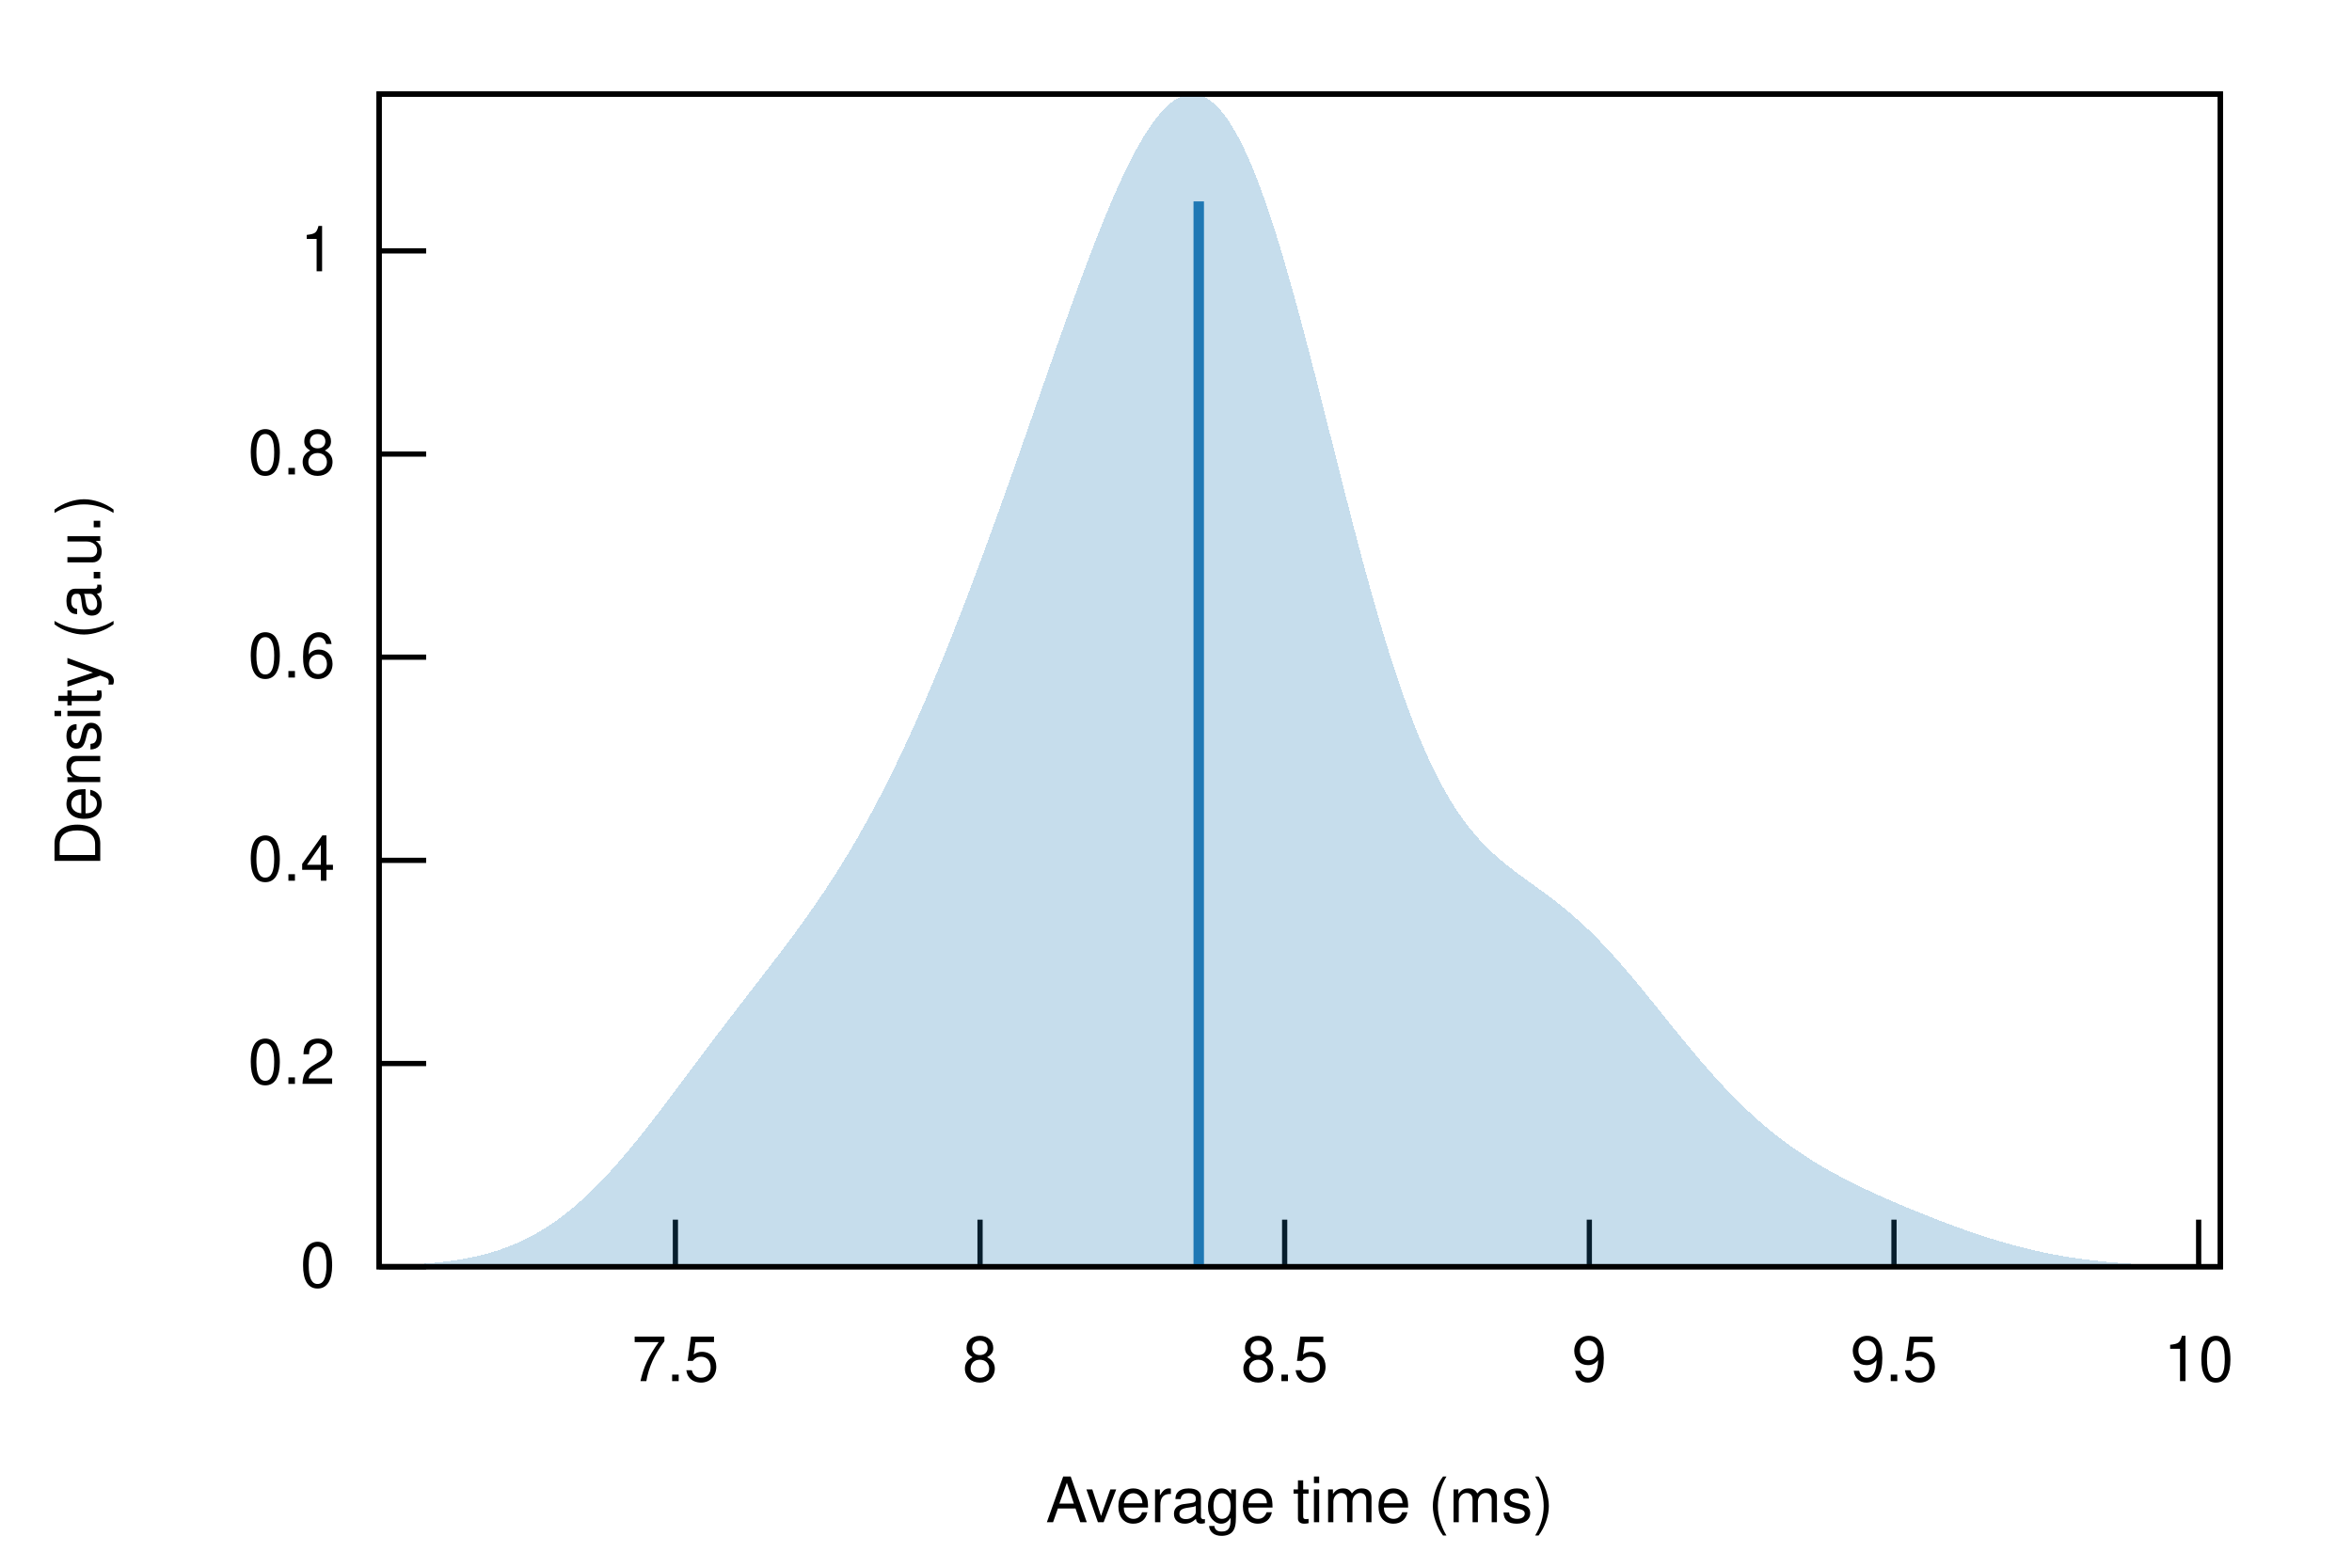
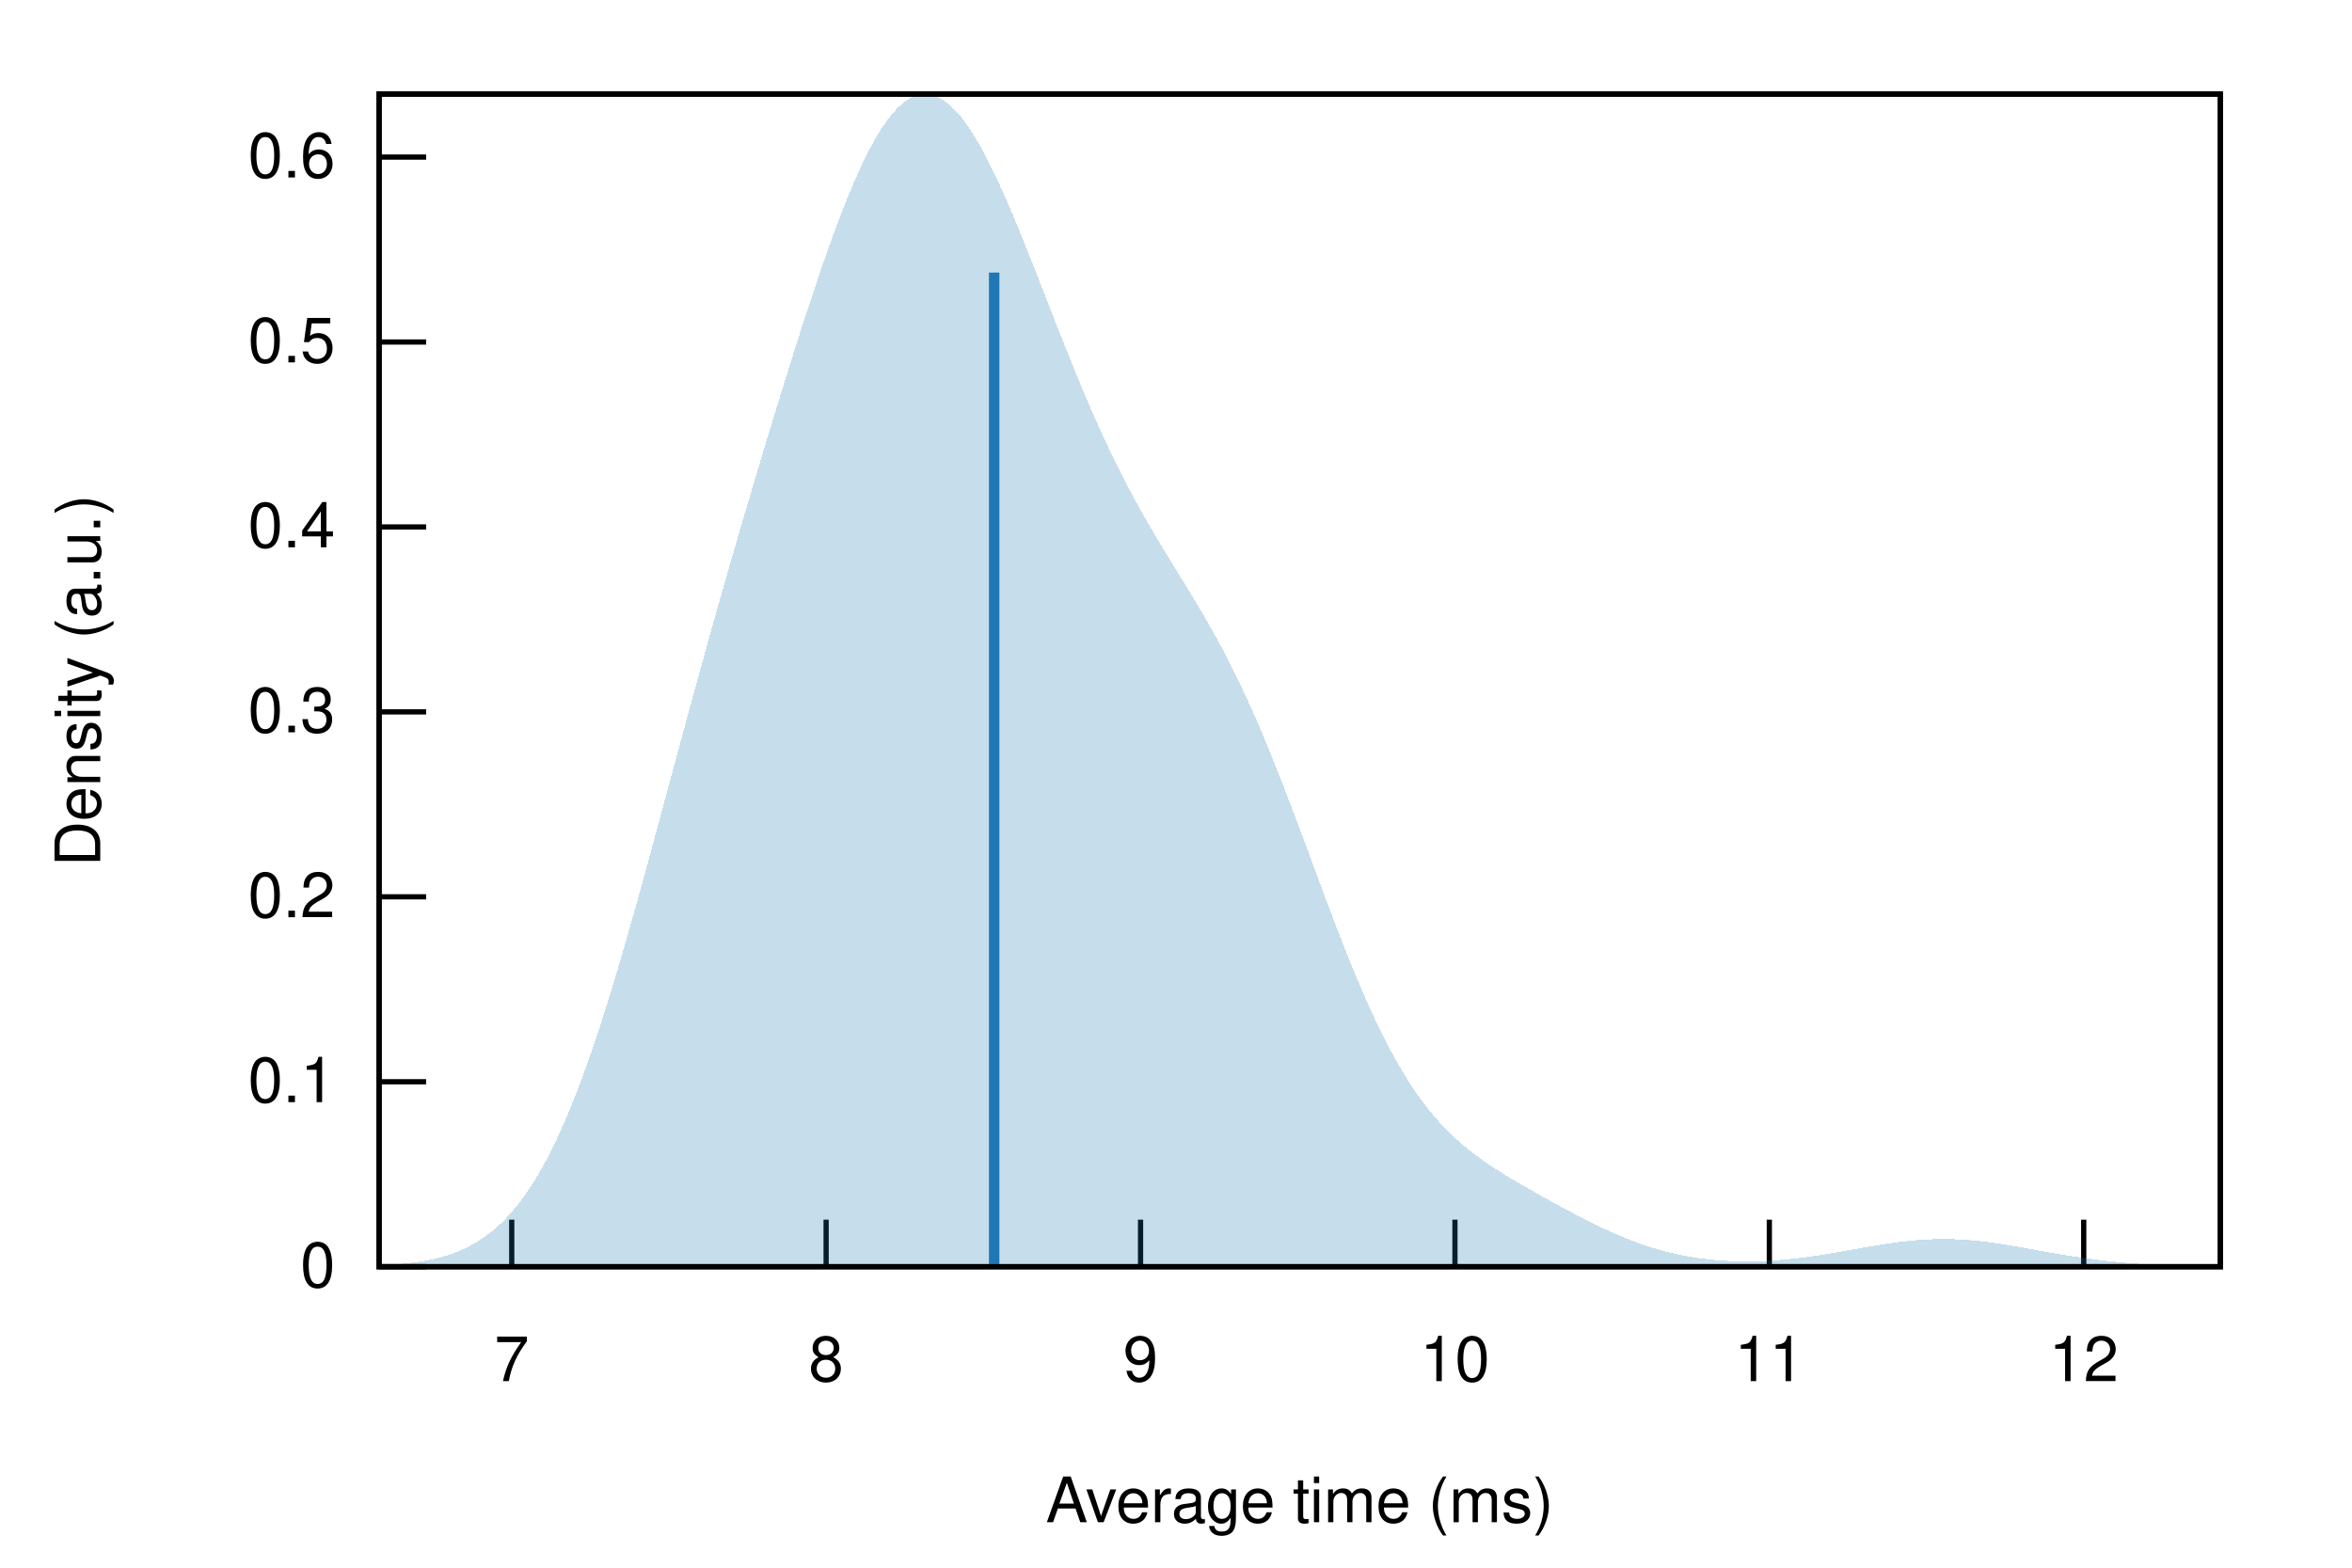
<svg xmlns="http://www.w3.org/2000/svg" xmlns:xlink="http://www.w3.org/1999/xlink" viewBox="0 0 450 300">
  <g id="gnuplot_canvas">
    <rect x="0" y="0" width="450" height="300" fill="none" />
    <defs>
      <circle id="gpDot" r="0.5" stroke-width="0.5" stroke="currentColor" />
      <path id="gpPt0" stroke-width="0.222" stroke="currentColor" d="M-1,0 h2 M0,-1 v2" />
      <path id="gpPt1" stroke-width="0.222" stroke="currentColor" d="M-1,-1 L1,1 M1,-1 L-1,1" />
      <path id="gpPt2" stroke-width="0.222" stroke="currentColor" d="M-1,0 L1,0 M0,-1 L0,1 M-1,-1 L1,1 M-1,1 L1,-1" />
      <rect id="gpPt3" stroke-width="0.222" stroke="currentColor" x="-1" y="-1" width="2" height="2" />
      <rect id="gpPt4" stroke-width="0.222" stroke="currentColor" fill="currentColor" x="-1" y="-1" width="2" height="2" />
      <circle id="gpPt5" stroke-width="0.222" stroke="currentColor" cx="0" cy="0" r="1" />
      <use xlink:href="#gpPt5" id="gpPt6" fill="currentColor" stroke="none" />
      <path id="gpPt7" stroke-width="0.222" stroke="currentColor" d="M0,-1.33 L-1.33,0.67 L1.33,0.67 z" />
      <use xlink:href="#gpPt7" id="gpPt8" fill="currentColor" stroke="none" />
      <use xlink:href="#gpPt7" id="gpPt9" stroke="currentColor" transform="rotate(180)" />
      <use xlink:href="#gpPt9" id="gpPt10" fill="currentColor" stroke="none" />
      <use xlink:href="#gpPt3" id="gpPt11" stroke="currentColor" transform="rotate(45)" />
      <use xlink:href="#gpPt11" id="gpPt12" fill="currentColor" stroke="none" />
      <path id="gpPt13" stroke-width="0.222" stroke="currentColor" d="M0,1.330 L1.265,0.411 L0.782,-1.067 L-0.782,-1.076 L-1.265,0.411 z" />
      <use xlink:href="#gpPt13" id="gpPt14" fill="currentColor" stroke="none" />
      <filter id="textbox" filterUnits="objectBoundingBox" x="0" y="0" height="1" width="1">
        <feFlood flood-color="white" flood-opacity="1" result="bgnd" />
        <feComposite in="SourceGraphic" in2="bgnd" operator="atop" />
      </filter>
      <filter id="greybox" filterUnits="objectBoundingBox" x="0" y="0" height="1" width="1">
        <feFlood flood-color="lightgrey" flood-opacity="1" result="grey" />
        <feComposite in="SourceGraphic" in2="grey" operator="atop" />
      </filter>
    </defs>
    <g fill="none" color="white" stroke="currentColor" stroke-width="1.00" stroke-linecap="butt" stroke-linejoin="miter">
</g>
    <g fill="none" color="black" stroke="currentColor" stroke-width="1.00" stroke-linecap="butt" stroke-linejoin="miter">
      <path stroke="black" d="M72.53,242.40 L81.53,242.40  " />
      <g transform="translate(64.14,246.30)" stroke="none" fill="black" font-family="Helvetica" font-size="12.00" text-anchor="end">
        <text>
          <tspan font-family="Helvetica"> 0</tspan>
        </text>
      </g>
    </g>
    <g fill="none" color="black" stroke="currentColor" stroke-width="1.00" stroke-linecap="butt" stroke-linejoin="miter">
-       <path stroke="black" d="M72.53,203.52 L81.53,203.52  " />
-       <g transform="translate(64.14,207.42)" stroke="none" fill="black" font-family="Helvetica" font-size="12.00" text-anchor="end">
+       <path stroke="black" d="M72.53,207.01 L81.53,207.01  " />
+       <g transform="translate(64.14,210.91)" stroke="none" fill="black" font-family="Helvetica" font-size="12.00" text-anchor="end">
+         <text>
+           <tspan font-family="Helvetica"> 0.1</tspan>
+         </text>
+       </g>
+     </g>
+     <g fill="none" color="black" stroke="currentColor" stroke-width="1.00" stroke-linecap="butt" stroke-linejoin="miter">
+       <path stroke="black" d="M72.53,171.62 L81.53,171.62  " />
+       <g transform="translate(64.14,175.52)" stroke="none" fill="black" font-family="Helvetica" font-size="12.00" text-anchor="end">
        <text>
          <tspan font-family="Helvetica"> 0.2</tspan>
        </text>
      </g>
    </g>
    <g fill="none" color="black" stroke="currentColor" stroke-width="1.00" stroke-linecap="butt" stroke-linejoin="miter">
-       <path stroke="black" d="M72.53,164.64 L81.53,164.64  " />
-       <g transform="translate(64.14,168.54)" stroke="none" fill="black" font-family="Helvetica" font-size="12.00" text-anchor="end">
+       <path stroke="black" d="M72.53,136.23 L81.53,136.23  " />
+       <g transform="translate(64.14,140.13)" stroke="none" fill="black" font-family="Helvetica" font-size="12.00" text-anchor="end">
+         <text>
+           <tspan font-family="Helvetica"> 0.3</tspan>
+         </text>
+       </g>
+     </g>
+     <g fill="none" color="black" stroke="currentColor" stroke-width="1.00" stroke-linecap="butt" stroke-linejoin="miter">
+       <path stroke="black" d="M72.53,100.84 L81.53,100.84  " />
+       <g transform="translate(64.14,104.74)" stroke="none" fill="black" font-family="Helvetica" font-size="12.00" text-anchor="end">
        <text>
          <tspan font-family="Helvetica"> 0.4</tspan>
        </text>
      </g>
    </g>
    <g fill="none" color="black" stroke="currentColor" stroke-width="1.00" stroke-linecap="butt" stroke-linejoin="miter">
-       <path stroke="black" d="M72.53,125.76 L81.53,125.76  " />
-       <g transform="translate(64.14,129.66)" stroke="none" fill="black" font-family="Helvetica" font-size="12.00" text-anchor="end">
+       <path stroke="black" d="M72.53,65.45 L81.53,65.45  " />
+       <g transform="translate(64.14,69.35)" stroke="none" fill="black" font-family="Helvetica" font-size="12.00" text-anchor="end">
+         <text>
+           <tspan font-family="Helvetica"> 0.5</tspan>
+         </text>
+       </g>
+     </g>
+     <g fill="none" color="black" stroke="currentColor" stroke-width="1.00" stroke-linecap="butt" stroke-linejoin="miter">
+       <path stroke="black" d="M72.53,30.06 L81.53,30.06  " />
+       <g transform="translate(64.14,33.96)" stroke="none" fill="black" font-family="Helvetica" font-size="12.00" text-anchor="end">
        <text>
          <tspan font-family="Helvetica"> 0.6</tspan>
        </text>
      </g>
    </g>
    <g fill="none" color="black" stroke="currentColor" stroke-width="1.00" stroke-linecap="butt" stroke-linejoin="miter">
-       <path stroke="black" d="M72.53,86.89 L81.53,86.89  " />
-       <g transform="translate(64.14,90.79)" stroke="none" fill="black" font-family="Helvetica" font-size="12.00" text-anchor="end">
+       <path stroke="black" d="M97.91,242.40 L97.91,233.40  " />
+       <g transform="translate(97.91,264.30)" stroke="none" fill="black" font-family="Helvetica" font-size="12.00" text-anchor="middle">
        <text>
-           <tspan font-family="Helvetica"> 0.8</tspan>
+           <tspan font-family="Helvetica"> 7</tspan>
        </text>
      </g>
    </g>
    <g fill="none" color="black" stroke="currentColor" stroke-width="1.00" stroke-linecap="butt" stroke-linejoin="miter">
-       <path stroke="black" d="M72.53,48.01 L81.53,48.01  " />
-       <g transform="translate(64.14,51.91)" stroke="none" fill="black" font-family="Helvetica" font-size="12.00" text-anchor="end">
-         <text>
-           <tspan font-family="Helvetica"> 1</tspan>
-         </text>
-       </g>
-     </g>
-     <g fill="none" color="black" stroke="currentColor" stroke-width="1.00" stroke-linecap="butt" stroke-linejoin="miter">
-       <path stroke="black" d="M129.22,242.40 L129.22,233.40  " />
-       <g transform="translate(129.22,264.30)" stroke="none" fill="black" font-family="Helvetica" font-size="12.00" text-anchor="middle">
-         <text>
-           <tspan font-family="Helvetica"> 7.5</tspan>
-         </text>
-       </g>
-     </g>
-     <g fill="none" color="black" stroke="currentColor" stroke-width="1.00" stroke-linecap="butt" stroke-linejoin="miter">
-       <path stroke="black" d="M187.51,242.40 L187.51,233.40  " />
-       <g transform="translate(187.51,264.30)" stroke="none" fill="black" font-family="Helvetica" font-size="12.00" text-anchor="middle">
+       <path stroke="black" d="M158.06,242.40 L158.06,233.40  " />
+       <g transform="translate(158.06,264.30)" stroke="none" fill="black" font-family="Helvetica" font-size="12.00" text-anchor="middle">
        <text>
          <tspan font-family="Helvetica"> 8</tspan>
        </text>
      </g>
    </g>
    <g fill="none" color="black" stroke="currentColor" stroke-width="1.00" stroke-linecap="butt" stroke-linejoin="miter">
-       <path stroke="black" d="M245.79,242.40 L245.79,233.40  " />
-       <g transform="translate(245.79,264.30)" stroke="none" fill="black" font-family="Helvetica" font-size="12.00" text-anchor="middle">
-         <text>
-           <tspan font-family="Helvetica"> 8.5</tspan>
-         </text>
-       </g>
-     </g>
-     <g fill="none" color="black" stroke="currentColor" stroke-width="1.00" stroke-linecap="butt" stroke-linejoin="miter">
-       <path stroke="black" d="M304.08,242.40 L304.08,233.40  " />
-       <g transform="translate(304.08,264.30)" stroke="none" fill="black" font-family="Helvetica" font-size="12.00" text-anchor="middle">
+       <path stroke="black" d="M218.22,242.40 L218.22,233.40  " />
+       <g transform="translate(218.22,264.30)" stroke="none" fill="black" font-family="Helvetica" font-size="12.00" text-anchor="middle">
        <text>
          <tspan font-family="Helvetica"> 9</tspan>
        </text>
      </g>
    </g>
    <g fill="none" color="black" stroke="currentColor" stroke-width="1.00" stroke-linecap="butt" stroke-linejoin="miter">
-       <path stroke="black" d="M362.37,242.40 L362.37,233.40  " />
-       <g transform="translate(362.37,264.30)" stroke="none" fill="black" font-family="Helvetica" font-size="12.00" text-anchor="middle">
+       <path stroke="black" d="M278.37,242.40 L278.37,233.40  " />
+       <g transform="translate(278.37,264.30)" stroke="none" fill="black" font-family="Helvetica" font-size="12.00" text-anchor="middle">
        <text>
-           <tspan font-family="Helvetica"> 9.5</tspan>
+           <tspan font-family="Helvetica"> 10</tspan>
        </text>
      </g>
    </g>
    <g fill="none" color="black" stroke="currentColor" stroke-width="1.00" stroke-linecap="butt" stroke-linejoin="miter">
-       <path stroke="black" d="M420.66,242.40 L420.66,233.40  " />
-       <g transform="translate(420.66,264.30)" stroke="none" fill="black" font-family="Helvetica" font-size="12.00" text-anchor="middle">
+       <path stroke="black" d="M338.52,242.40 L338.52,233.40  " />
+       <g transform="translate(338.52,264.30)" stroke="none" fill="black" font-family="Helvetica" font-size="12.00" text-anchor="middle">
        <text>
-           <tspan font-family="Helvetica"> 10</tspan>
+           <tspan font-family="Helvetica"> 11</tspan>
+         </text>
+       </g>
+     </g>
+     <g fill="none" color="black" stroke="currentColor" stroke-width="1.00" stroke-linecap="butt" stroke-linejoin="miter">
+       <path stroke="black" d="M398.67,242.40 L398.67,233.40  " />
+       <g transform="translate(398.67,264.30)" stroke="none" fill="black" font-family="Helvetica" font-size="12.00" text-anchor="middle">
+         <text>
+           <tspan font-family="Helvetica"> 12</tspan>
        </text>
      </g>
    </g>
    <g fill="none" color="black" stroke="currentColor" stroke-width="1.00" stroke-linecap="butt" stroke-linejoin="miter">
</g>
    <g fill="none" color="black" stroke="currentColor" stroke-width="1.00" stroke-linecap="butt" stroke-linejoin="miter">
      <path stroke="black" d="M72.53,18.01 L72.53,242.40 L424.82,242.40 L424.82,18.01 L72.53,18.01 Z  " />
    </g>
    <g fill="none" color="black" stroke="currentColor" stroke-width="1.00" stroke-linecap="butt" stroke-linejoin="miter">
      <g transform="translate(19.18,130.21) rotate(270)" stroke="none" fill="black" font-family="Helvetica" font-size="12.00" text-anchor="middle">
        <text>
          <tspan font-family="Helvetica">Density (a.u.)</tspan>
        </text>
      </g>
    </g>
    <g fill="none" color="black" stroke="currentColor" stroke-width="1.00" stroke-linecap="butt" stroke-linejoin="miter">
      <g transform="translate(248.67,291.30)" stroke="none" fill="black" font-family="Helvetica" font-size="12.00" text-anchor="middle">
        <text>
          <tspan font-family="Helvetica">Average time (ms)</tspan>
        </text>
      </g>
    </g>
    <g fill="none" color="black" stroke="currentColor" stroke-width="1.00" stroke-linecap="butt" stroke-linejoin="miter">
</g>
    <g id="gnuplot_plot_1">
      <g fill="none" color="black" stroke="currentColor" stroke-width="1.00" stroke-linecap="butt" stroke-linejoin="miter">
        <g stroke="none" shape-rendering="crispEdges">
-           <polygon fill="rgb( 31, 120, 180)" fill-opacity="0.25" points="72.53,242.24 73.24,242.22 73.94,242.20 74.65,242.18 75.35,242.15 76.06,242.13 76.77,242.10 77.47,242.06 78.18,242.03 78.88,241.99 79.59,241.94 80.30,241.90 81.00,241.84 81.71,241.79 82.41,241.73 83.12,241.66 83.83,241.59 84.53,241.51 85.24,241.42 85.94,241.33 86.65,241.24 87.36,241.13 88.06,241.01 88.77,240.89 89.47,240.76 90.18,240.62 90.89,240.47 91.59,240.31 92.30,240.13 93.00,239.95 93.71,239.75 94.42,239.54 95.12,239.32 95.83,239.08 96.53,238.83 97.24,238.57 97.95,238.29 98.65,238.00 99.36,237.68 100.06,237.36 100.77,237.01 101.48,236.65 102.18,236.27 102.89,235.87 103.59,235.45 104.30,235.02 105.01,234.56 105.71,234.09 106.42,233.60 107.12,233.09 107.83,232.55 108.54,232.00 109.24,231.43 109.95,230.84 110.65,230.23 111.36,229.60 112.07,228.95 112.77,228.28 113.48,227.59 114.18,226.89 114.89,226.17 115.60,225.42 116.30,224.67 117.01,223.89 117.71,223.10 118.42,222.30 119.13,221.48 119.83,220.65 120.54,219.80 121.24,218.94 121.95,218.08 122.66,217.20 123.36,216.31 124.07,215.41 124.77,214.50 125.48,213.59 126.19,212.67 126.89,211.74 127.60,210.81 128.30,209.87 129.01,208.94 129.72,208.00 130.42,207.05 131.13,206.11 131.83,205.17 132.54,204.22 133.25,203.28 133.95,202.34 134.66,201.40 135.36,200.46 136.07,199.52 136.78,198.59 137.48,197.66 138.19,196.73 138.89,195.80 139.60,194.88 140.31,193.96 141.01,193.04 141.72,192.12 142.42,191.21 143.13,190.30 143.84,189.38 144.54,188.47 145.25,187.56 145.95,186.64 146.66,185.73 147.37,184.81 148.07,183.89 148.78,182.96 149.48,182.03 150.19,181.09 150.90,180.15 151.60,179.20 152.31,178.25 153.01,177.28 153.72,176.30 154.43,175.31 155.13,174.31 155.84,173.30 156.54,172.28 157.25,171.24 157.96,170.18 158.66,169.11 159.37,168.02 160.07,166.92 160.78,165.79 161.48,164.65 162.19,163.49 162.90,162.31 163.60,161.10 164.31,159.88 165.01,158.64 165.72,157.37 166.43,156.08 167.13,154.77 167.84,153.44 168.54,152.08 169.25,150.70 169.96,149.30 170.66,147.88 171.37,146.43 172.07,144.96 172.78,143.47 173.49,141.95 174.19,140.41 174.90,138.85 175.60,137.27 176.31,135.67 177.02,134.04 177.72,132.39 178.43,130.73 179.13,129.04 179.84,127.33 180.55,125.60 181.25,123.85 181.96,122.09 182.66,120.30 183.37,118.50 184.08,116.68 184.78,114.85 185.49,112.99 186.19,111.13 186.90,109.24 187.61,107.35 188.31,105.44 189.02,103.51 189.72,101.58 190.43,99.63 191.14,97.67 191.84,95.70 192.55,93.72 193.25,91.74 193.96,89.74 194.67,87.74 195.37,85.73 196.08,83.72 196.78,81.70 197.49,79.69 198.20,77.67 198.90,75.64 199.61,73.62 200.31,71.61 201.02,69.59 201.73,67.58 202.43,65.58 203.14,63.59 203.84,61.60 204.55,59.63 205.26,57.68 205.96,55.74 206.67,53.81 207.37,51.91 208.08,50.03 208.79,48.18 209.49,46.35 210.20,44.55 210.90,42.79 211.61,41.06 212.32,39.37 213.02,37.72 213.73,36.12 214.43,34.56 215.14,33.05 215.85,31.60 216.55,30.20 217.26,28.87 217.96,27.59 218.67,26.38 219.38,25.24 220.08,24.18 220.79,23.18 221.49,22.27 222.20,21.44 222.91,20.69 223.61,20.02 224.32,19.45 225.02,18.97 225.73,18.58 226.44,18.29 227.14,18.10 227.85,18.01 228.55,18.02 229.26,18.14 229.97,18.36 230.67,18.68 231.38,19.12 232.08,19.66 232.79,20.31 233.50,21.06 234.20,21.93 234.91,22.90 235.61,23.98 236.32,25.17 237.03,26.45 237.73,27.85 238.44,29.34 239.14,30.93 239.85,32.62 240.56,34.41 241.26,36.28 241.97,38.24 242.67,40.29 243.38,42.42 244.09,44.63 244.79,46.90 245.50,49.25 246.20,51.66 246.91,54.14 247.62,56.67 248.32,59.24 249.03,61.87 249.73,64.53 250.44,67.23 251.15,69.96 251.85,72.72 252.56,75.49 253.26,78.28 253.97,81.08 254.68,83.88 255.38,86.68 256.09,89.48 256.79,92.26 257.50,95.03 258.21,97.78 258.91,100.50 259.62,103.20 260.32,105.86 261.03,108.48 261.74,111.06 262.44,113.59 263.15,116.08 263.85,118.52 264.56,120.90 265.27,123.22 265.97,125.49 266.68,127.69 267.38,129.83 268.09,131.90 268.80,133.91 269.50,135.85 270.21,137.73 270.91,139.53 271.62,141.27 272.33,142.94 273.03,144.54 273.74,146.07 274.44,147.54 275.15,148.94 275.86,150.27 276.56,151.55 277.27,152.76 277.97,153.91 278.68,155.01 279.39,156.05 280.09,157.03 280.80,157.97 281.50,158.86 282.21,159.70 282.92,160.51 283.62,161.27 284.33,162.00 285.03,162.69 285.74,163.35 286.45,163.98 287.15,164.59 287.86,165.18 288.56,165.75 289.27,166.30 289.98,166.84 290.68,167.37 291.39,167.89 292.09,168.40 292.80,168.91 293.51,169.42 294.21,169.93 294.92,170.45 295.62,170.97 296.33,171.50 297.04,172.03 297.74,172.57 298.45,173.13 299.15,173.70 299.86,174.28 300.57,174.88 301.27,175.49 301.98,176.11 302.68,176.76 303.39,177.41 304.10,178.09 304.80,178.78 305.51,179.49 306.21,180.21 306.92,180.95 307.63,181.70 308.33,182.47 309.04,183.25 309.74,184.05 310.45,184.86 311.16,185.68 311.86,186.51 312.57,187.34 313.27,188.19 313.98,189.05 314.69,189.91 315.39,190.78 316.10,191.65 316.80,192.52 317.51,193.40 318.22,194.28 318.92,195.15 319.63,196.03 320.33,196.90 321.04,197.77 321.75,198.64 322.45,199.50 323.16,200.35 323.86,201.20 324.57,202.04 325.28,202.87 325.98,203.69 326.69,204.50 327.39,205.30 328.10,206.09 328.81,206.86 329.51,207.63 330.22,208.38 330.92,209.12 331.63,209.84 332.34,210.55 333.04,211.25 333.75,211.94 334.45,212.60 335.16,213.26 335.87,213.90 336.57,214.53 337.28,215.14 337.98,215.74 338.69,216.32 339.39,216.89 340.10,217.45 340.81,217.99 341.51,218.53 342.22,219.04 342.92,219.55 343.63,220.04 344.34,220.52 345.04,220.99 345.75,221.45 346.45,221.90 347.16,222.34 347.87,222.77 348.57,223.19 349.28,223.60 349.98,224.00 350.69,224.39 351.40,224.77 352.10,225.15 352.81,225.52 353.51,225.89 354.22,226.24 354.93,226.59 355.63,226.94 356.34,227.28 357.04,227.62 357.75,227.95 358.46,228.27 359.16,228.60 359.87,228.91 360.57,229.23 361.28,229.54 361.99,229.85 362.69,230.15 363.40,230.45 364.10,230.75 364.81,231.05 365.52,231.34 366.22,231.63 366.93,231.92 367.63,232.21 368.34,232.49 369.05,232.77 369.75,233.05 370.46,233.32 371.16,233.60 371.87,233.86 372.58,234.13 373.28,234.39 373.99,234.65 374.69,234.91 375.40,235.17 376.11,235.42 376.81,235.66 377.52,235.91 378.22,236.14 378.93,236.38 379.64,236.61 380.34,236.84 381.05,237.06 381.75,237.28 382.46,237.49 383.17,237.70 383.87,237.90 384.58,238.10 385.28,238.29 385.99,238.48 386.70,238.67 387.40,238.84 388.11,239.02 388.81,239.18 389.52,239.35 390.23,239.50 390.93,239.65 391.64,239.80 392.34,239.94 393.05,240.08 393.76,240.21 394.46,240.33 395.17,240.45 395.87,240.57 396.58,240.68 397.29,240.78 397.99,240.88 398.70,240.98 399.40,241.07 400.11,241.15 400.82,241.24 401.52,241.31 402.23,241.39 402.93,241.46 403.64,241.52 404.35,241.58 405.05,241.64 405.76,241.70 406.46,241.75 407.17,241.80 407.88,241.84 408.58,241.89 409.29,241.93 409.99,241.96 410.70,242.00 411.41,242.03 412.11,242.06 412.82,242.09 413.52,242.12 414.23,242.14 414.94,242.16 415.64,242.18 416.35,242.20 417.05,242.22 417.76,242.24 418.47,242.25 419.17,242.27 419.88,242.28 420.58,242.29 421.29,242.30 422.00,242.31 422.70,242.32 423.41,242.33 424.11,242.33 424.82,242.34 424.82,242.40 424.11,242.40 423.41,242.40 422.70,242.40 422.00,242.40 421.29,242.40 420.58,242.40 419.88,242.40 419.17,242.40 418.47,242.40 417.76,242.40 417.05,242.40 416.35,242.40 415.64,242.40 414.94,242.40 414.23,242.40 413.52,242.40 412.82,242.40 412.11,242.40 411.41,242.40 410.70,242.40 409.99,242.40 409.29,242.40 408.58,242.40 407.88,242.40 407.17,242.40 406.46,242.40 405.76,242.40 405.05,242.40 404.35,242.40 403.64,242.40 402.93,242.40 402.23,242.40 401.52,242.40 400.82,242.40 400.11,242.40 399.40,242.40 398.70,242.40 397.99,242.40 397.29,242.40 396.58,242.40 395.87,242.40 395.17,242.40 394.46,242.40 393.76,242.40 393.05,242.40 392.34,242.40 391.64,242.40 390.93,242.40 390.23,242.40 389.52,242.40 388.81,242.40 388.11,242.40 387.40,242.40 386.70,242.40 385.99,242.40 385.28,242.40 384.58,242.40 383.87,242.40 383.17,242.40 382.46,242.40 381.75,242.40 381.05,242.40 380.34,242.40 379.64,242.40 378.93,242.40 378.22,242.40 377.52,242.40 376.81,242.40 376.11,242.40 375.40,242.40 374.69,242.40 373.99,242.40 373.28,242.40 372.58,242.40 371.87,242.40 371.16,242.40 370.46,242.40 369.75,242.40 369.05,242.40 368.34,242.40 367.63,242.40 366.93,242.40 366.22,242.40 365.52,242.40 364.81,242.40 364.10,242.40 363.40,242.40 362.69,242.40 361.99,242.40 361.28,242.40 360.57,242.40 359.87,242.40 359.16,242.40 358.46,242.40 357.75,242.40 357.04,242.40 356.34,242.40 355.63,242.40 354.93,242.40 354.22,242.40 353.51,242.40 352.81,242.40 352.10,242.40 351.40,242.40 350.69,242.40 349.98,242.40 349.28,242.40 348.57,242.40 347.87,242.40 347.16,242.40 346.45,242.40 345.75,242.40 345.04,242.40 344.34,242.40 343.63,242.40 342.92,242.40 342.22,242.40 341.51,242.40 340.81,242.40 340.10,242.40 339.39,242.40 338.69,242.40 337.98,242.40 337.28,242.40 336.57,242.40 335.87,242.40 335.16,242.40 334.45,242.40 333.75,242.40 333.04,242.40 332.34,242.40 331.63,242.40 330.92,242.40 330.22,242.40 329.51,242.40 328.81,242.40 328.10,242.40 327.39,242.40 326.69,242.40 325.98,242.40 325.28,242.40 324.57,242.40 323.86,242.40 323.16,242.40 322.45,242.40 321.75,242.40 321.04,242.40 320.33,242.40 319.63,242.40 318.92,242.40 318.22,242.40 317.51,242.40 316.80,242.40 316.10,242.40 315.39,242.40 314.69,242.40 313.98,242.40 313.27,242.40 312.57,242.40 311.86,242.40 311.16,242.40 310.45,242.40 309.74,242.40 309.04,242.40 308.33,242.40 307.63,242.40 306.92,242.40 306.21,242.40 305.51,242.40 304.80,242.40 304.10,242.40 303.39,242.40 302.68,242.40 301.98,242.40 301.27,242.40 300.57,242.40 299.86,242.40 299.15,242.40 298.45,242.40 297.74,242.40 297.04,242.40 296.33,242.40 295.62,242.40 294.92,242.40 294.21,242.40 293.51,242.40 292.80,242.40 292.09,242.40 291.39,242.40 290.68,242.40 289.98,242.40 289.27,242.40 288.56,242.40 287.86,242.40 287.15,242.40 286.45,242.40 285.74,242.40 285.03,242.40 284.33,242.40 283.62,242.40 282.92,242.40 282.21,242.40 281.50,242.40 280.80,242.40 280.09,242.40 279.39,242.40 278.68,242.40 277.97,242.40 277.27,242.40 276.56,242.40 275.86,242.40 275.15,242.40 274.44,242.40 273.74,242.40 273.03,242.40 272.33,242.40 271.62,242.40 270.91,242.40 270.21,242.40 269.50,242.40 268.80,242.40 268.09,242.40 267.38,242.40 266.68,242.40 265.97,242.40 265.27,242.40 264.56,242.40 263.85,242.40 263.15,242.40 262.44,242.40 261.74,242.40 261.03,242.40 260.32,242.40 259.62,242.40 258.91,242.40 258.21,242.40 257.50,242.40 256.79,242.40 256.09,242.40 255.38,242.40 254.68,242.40 253.97,242.40 253.26,242.40 252.56,242.40 251.85,242.40 251.15,242.40 250.44,242.40 249.73,242.40 249.03,242.40 248.32,242.40 247.62,242.40 246.91,242.40 246.20,242.40 245.50,242.40 244.79,242.40 244.09,242.40 243.38,242.40 242.67,242.40 241.97,242.40 241.26,242.40 240.56,242.40 239.85,242.40 239.14,242.40 238.44,242.40 237.73,242.40 237.03,242.40 236.32,242.40 235.61,242.40 234.91,242.40 234.20,242.40 233.50,242.40 232.79,242.40 232.08,242.40 231.38,242.40 230.67,242.40 229.97,242.40 229.26,242.40 228.55,242.40 227.85,242.40 227.14,242.40 226.44,242.40 225.73,242.40 225.02,242.40 224.32,242.40 223.61,242.40 222.91,242.40 222.20,242.40 221.49,242.40 220.79,242.40 220.08,242.40 219.38,242.40 218.67,242.40 217.96,242.40 217.26,242.40 216.55,242.40 215.85,242.40 215.14,242.40 214.43,242.40 213.73,242.40 213.02,242.40 212.32,242.40 211.61,242.40 210.90,242.40 210.20,242.40 209.49,242.40 208.79,242.40 208.08,242.40 207.37,242.40 206.67,242.40 205.96,242.40 205.26,242.40 204.55,242.40 203.84,242.40 203.14,242.40 202.43,242.40 201.73,242.40 201.02,242.40 200.31,242.40 199.61,242.40 198.90,242.40 198.20,242.40 197.49,242.40 196.78,242.40 196.08,242.40 195.37,242.40 194.67,242.40 193.96,242.40 193.25,242.40 192.55,242.40 191.84,242.40 191.14,242.40 190.43,242.40 189.72,242.40 189.02,242.40 188.31,242.40 187.61,242.40 186.90,242.40 186.19,242.40 185.49,242.40 184.78,242.40 184.08,242.40 183.37,242.40 182.66,242.40 181.96,242.40 181.25,242.40 180.55,242.40 179.84,242.40 179.13,242.40 178.43,242.40 177.72,242.40 177.02,242.40 176.31,242.40 175.60,242.40 174.90,242.40 174.19,242.40 173.49,242.40 172.78,242.40 172.07,242.40 171.37,242.40 170.66,242.40 169.96,242.40 169.25,242.40 168.54,242.40 167.84,242.40 167.13,242.40 166.43,242.40 165.72,242.40 165.01,242.40 164.31,242.40 163.60,242.40 162.90,242.40 162.19,242.40 161.48,242.40 160.78,242.40 160.07,242.40 159.37,242.40 158.66,242.40 157.96,242.40 157.25,242.40 156.54,242.40 155.84,242.40 155.13,242.40 154.43,242.40 153.72,242.40 153.01,242.40 152.31,242.40 151.60,242.40 150.90,242.40 150.19,242.40 149.48,242.40 148.78,242.40 148.07,242.40 147.37,242.40 146.66,242.40 145.95,242.40 145.25,242.40 144.54,242.40 143.84,242.40 143.13,242.40 142.42,242.40 141.72,242.40 141.01,242.40 140.31,242.40 139.60,242.40 138.89,242.40 138.19,242.40 137.48,242.40 136.78,242.40 136.07,242.40 135.36,242.40 134.66,242.40 133.95,242.40 133.25,242.40 132.54,242.40 131.83,242.40 131.13,242.40 130.42,242.40 129.72,242.40 129.01,242.40 128.30,242.40 127.60,242.40 126.89,242.40 126.19,242.40 125.48,242.40 124.77,242.40 124.07,242.40 123.36,242.40 122.66,242.40 121.95,242.40 121.24,242.40 120.54,242.40 119.83,242.40 119.13,242.40 118.42,242.40 117.71,242.40 117.01,242.40 116.30,242.40 115.60,242.40 114.89,242.40 114.18,242.40 113.48,242.40 112.77,242.40 112.07,242.40 111.36,242.40 110.65,242.40 109.95,242.40 109.24,242.40 108.54,242.40 107.83,242.40 107.12,242.40 106.42,242.40 105.71,242.40 105.01,242.40 104.30,242.40 103.59,242.40 102.89,242.40 102.18,242.40 101.48,242.40 100.77,242.40 100.06,242.40 99.36,242.40 98.65,242.40 97.95,242.40 97.24,242.40 96.53,242.40 95.83,242.40 95.12,242.40 94.42,242.40 93.71,242.40 93.00,242.40 92.30,242.40 91.59,242.40 90.89,242.40 90.18,242.40 89.47,242.40 88.77,242.40 88.06,242.40 87.36,242.40 86.65,242.40 85.94,242.40 85.24,242.40 84.53,242.40 83.83,242.40 83.12,242.40 82.41,242.40 81.71,242.40 81.00,242.40 80.30,242.40 79.59,242.40 78.88,242.40 78.18,242.40 77.47,242.40 76.77,242.40 76.06,242.40 75.35,242.40 74.65,242.40 73.94,242.40 73.24,242.40 72.53,242.40 " />
+           <polygon fill="rgb( 31, 120, 180)" fill-opacity="0.25" points="72.53,242.14 73.24,242.11 73.94,242.07 74.65,242.02 75.35,241.97 76.06,241.92 76.77,241.86 77.47,241.79 78.18,241.71 78.88,241.63 79.59,241.53 80.30,241.43 81.00,241.31 81.71,241.18 82.41,241.04 83.12,240.89 83.83,240.72 84.53,240.53 85.24,240.32 85.94,240.10 86.65,239.86 87.36,239.59 88.06,239.30 88.77,238.99 89.47,238.65 90.18,238.28 90.89,237.88 91.59,237.46 92.30,236.99 93.00,236.50 93.71,235.96 94.42,235.39 95.12,234.78 95.83,234.12 96.53,233.42 97.24,232.68 97.95,231.89 98.65,231.05 99.36,230.16 100.06,229.22 100.77,228.22 101.48,227.17 102.18,226.07 102.89,224.90 103.59,223.68 104.30,222.40 105.01,221.06 105.71,219.66 106.42,218.20 107.12,216.68 107.83,215.10 108.54,213.46 109.24,211.76 109.95,210.00 110.65,208.18 111.36,206.30 112.07,204.37 112.77,202.38 113.48,200.33 114.18,198.24 114.89,196.09 115.60,193.89 116.30,191.65 117.01,189.37 117.71,187.04 118.42,184.68 119.13,182.27 119.83,179.84 120.54,177.37 121.24,174.88 121.95,172.36 122.66,169.82 123.36,167.26 124.07,164.68 124.77,162.09 125.48,159.49 126.19,156.88 126.89,154.27 127.60,151.65 128.30,149.03 129.01,146.41 129.72,143.79 130.42,141.18 131.13,138.58 131.83,135.98 132.54,133.40 133.25,130.82 133.95,128.26 134.66,125.70 135.36,123.16 136.07,120.64 136.78,118.12 137.48,115.63 138.19,113.14 138.89,110.67 139.60,108.21 140.31,105.77 141.01,103.33 141.72,100.92 142.42,98.51 143.13,96.12 143.84,93.73 144.54,91.36 145.25,89.00 145.95,86.66 146.66,84.32 147.37,81.99 148.07,79.68 148.78,77.38 149.48,75.09 150.19,72.81 150.90,70.55 151.60,68.30 152.31,66.07 153.01,63.86 153.72,61.67 154.43,59.50 155.13,57.35 155.84,55.23 156.54,53.14 157.25,51.08 157.96,49.05 158.66,47.06 159.37,45.11 160.07,43.20 160.78,41.34 161.48,39.52 162.19,37.76 162.90,36.06 163.60,34.41 164.31,32.82 165.01,31.30 165.72,29.85 166.43,28.47 167.13,27.17 167.84,25.94 168.54,24.79 169.25,23.73 169.96,22.75 170.66,21.86 171.37,21.05 172.07,20.34 172.78,19.72 173.49,19.20 174.19,18.77 174.90,18.44 175.60,18.20 176.31,18.06 177.02,18.01 177.72,18.06 178.43,18.21 179.13,18.45 179.84,18.78 180.55,19.21 181.25,19.73 181.96,20.33 182.66,21.02 183.37,21.80 184.08,22.66 184.78,23.60 185.49,24.61 186.19,25.70 186.90,26.86 187.61,28.09 188.31,29.38 189.02,30.73 189.72,32.13 190.43,33.59 191.14,35.10 191.84,36.66 192.55,38.25 193.25,39.89 193.96,41.55 194.67,43.25 195.37,44.98 196.08,46.72 196.78,48.49 197.49,50.27 198.20,52.07 198.90,53.87 199.61,55.68 200.31,57.49 201.02,59.30 201.73,61.11 202.43,62.91 203.14,64.70 203.84,66.48 204.55,68.24 205.26,69.99 205.96,71.71 206.67,73.42 207.37,75.11 208.08,76.77 208.79,78.40 209.49,80.01 210.20,81.60 210.90,83.15 211.61,84.68 212.32,86.18 213.02,87.64 213.73,89.09 214.43,90.50 215.14,91.88 215.85,93.24 216.55,94.57 217.26,95.87 217.96,97.16 218.67,98.41 219.38,99.65 220.08,100.87 220.79,102.07 221.49,103.26 222.20,104.43 222.91,105.60 223.61,106.75 224.32,107.90 225.02,109.05 225.73,110.19 226.44,111.34 227.14,112.49 227.85,113.65 228.55,114.82 229.26,116.01 229.97,117.20 230.67,118.42 231.38,119.65 232.08,120.90 232.79,122.18 233.50,123.48 234.20,124.81 234.91,126.17 235.61,127.56 236.32,128.98 237.03,130.43 237.73,131.91 238.44,133.43 239.14,134.97 239.85,136.55 240.56,138.17 241.26,139.81 241.97,141.48 242.67,143.19 243.38,144.92 244.09,146.68 244.79,148.47 245.50,150.27 246.20,152.10 246.91,153.95 247.62,155.81 248.32,157.69 249.03,159.58 249.73,161.48 250.44,163.38 251.15,165.28 251.85,167.19 252.56,169.09 253.26,170.98 253.97,172.86 254.68,174.73 255.38,176.59 256.09,178.43 256.79,180.24 257.50,182.03 258.21,183.79 258.91,185.53 259.62,187.23 260.32,188.90 261.03,190.54 261.74,192.13 262.44,193.69 263.15,195.21 263.85,196.69 264.56,198.12 265.27,199.51 265.97,200.86 266.68,202.17 267.38,203.43 268.09,204.64 268.80,205.81 269.50,206.94 270.21,208.02 270.91,209.07 271.62,210.07 272.33,211.02 273.03,211.94 273.74,212.83 274.44,213.67 275.15,214.48 275.86,215.25 276.56,215.99 277.27,216.71 277.97,217.39 278.68,218.04 279.39,218.67 280.09,219.27 280.80,219.85 281.50,220.41 282.21,220.95 282.92,221.48 283.62,221.98 284.33,222.48 285.03,222.96 285.74,223.42 286.45,223.88 287.15,224.33 287.86,224.77 288.56,225.20 289.27,225.62 289.98,226.04 290.68,226.46 291.39,226.87 292.09,227.27 292.80,227.68 293.51,228.08 294.21,228.47 294.92,228.87 295.62,229.26 296.33,229.65 297.04,230.04 297.74,230.43 298.45,230.81 299.15,231.19 299.86,231.57 300.57,231.95 301.27,232.32 301.98,232.69 302.68,233.06 303.39,233.42 304.10,233.77 304.80,234.12 305.51,234.47 306.21,234.81 306.92,235.14 307.63,235.47 308.33,235.79 309.04,236.10 309.74,236.40 310.45,236.70 311.16,236.99 311.86,237.27 312.57,237.54 313.27,237.80 313.98,238.05 314.69,238.29 315.39,238.53 316.10,238.75 316.80,238.97 317.51,239.17 318.22,239.37 318.92,239.55 319.63,239.73 320.33,239.89 321.04,240.05 321.75,240.20 322.45,240.34 323.16,240.47 323.86,240.59 324.57,240.70 325.28,240.80 325.98,240.89 326.69,240.98 327.39,241.05 328.10,241.12 328.81,241.18 329.51,241.23 330.22,241.28 330.92,241.31 331.63,241.34 332.34,241.36 333.04,241.38 333.75,241.39 334.45,241.39 335.16,241.38 335.87,241.37 336.57,241.35 337.28,241.32 337.98,241.29 338.69,241.25 339.39,241.20 340.10,241.15 340.81,241.09 341.51,241.03 342.22,240.96 342.92,240.89 343.63,240.81 344.34,240.73 345.04,240.64 345.75,240.55 346.45,240.45 347.16,240.35 347.87,240.24 348.57,240.13 349.28,240.02 349.98,239.90 350.69,239.78 351.40,239.66 352.10,239.54 352.81,239.42 353.51,239.29 354.22,239.17 354.93,239.04 355.63,238.91 356.34,238.79 357.04,238.67 357.75,238.54 358.46,238.42 359.16,238.30 359.87,238.19 360.57,238.08 361.28,237.97 361.99,237.87 362.69,237.77 363.40,237.68 364.10,237.59 364.81,237.51 365.52,237.44 366.22,237.37 366.93,237.31 367.63,237.26 368.34,237.21 369.05,237.18 369.75,237.15 370.46,237.13 371.16,237.11 371.87,237.11 372.58,237.12 373.28,237.13 373.99,237.15 374.69,237.18 375.40,237.22 376.11,237.26 376.81,237.32 377.52,237.38 378.22,237.45 378.93,237.52 379.64,237.60 380.34,237.69 381.05,237.78 381.75,237.88 382.46,237.99 383.17,238.10 383.87,238.21 384.58,238.32 385.28,238.44 385.99,238.56 386.70,238.69 387.40,238.81 388.11,238.94 388.81,239.07 389.52,239.20 390.23,239.33 390.93,239.45 391.64,239.58 392.34,239.71 393.05,239.83 393.76,239.95 394.46,240.07 395.17,240.19 395.87,240.31 396.58,240.42 397.29,240.53 397.99,240.63 398.70,240.74 399.40,240.84 400.11,240.93 400.82,241.02 401.52,241.11 402.23,241.20 402.93,241.28 403.64,241.36 404.35,241.43 405.05,241.50 405.76,241.56 406.46,241.63 407.17,241.69 407.88,241.74 408.58,241.79 409.29,241.84 409.99,241.89 410.70,241.93 411.41,241.97 412.11,242.01 412.82,242.04 413.52,242.07 414.23,242.10 414.94,242.13 415.64,242.16 416.35,242.18 417.05,242.20 417.76,242.22 418.47,242.24 419.17,242.25 419.88,242.27 420.58,242.28 421.29,242.30 422.00,242.31 422.70,242.32 423.41,242.33 424.11,242.33 424.82,242.34 424.82,242.40 424.11,242.40 423.41,242.40 422.70,242.40 422.00,242.40 421.29,242.40 420.58,242.40 419.88,242.40 419.17,242.40 418.47,242.40 417.76,242.40 417.05,242.40 416.35,242.40 415.64,242.40 414.94,242.40 414.23,242.40 413.52,242.40 412.82,242.40 412.11,242.40 411.41,242.40 410.70,242.40 409.99,242.40 409.29,242.40 408.58,242.40 407.88,242.40 407.17,242.40 406.46,242.40 405.76,242.40 405.05,242.40 404.35,242.40 403.64,242.40 402.93,242.40 402.23,242.40 401.52,242.40 400.82,242.40 400.11,242.40 399.40,242.40 398.70,242.40 397.99,242.40 397.29,242.40 396.58,242.40 395.87,242.40 395.17,242.40 394.46,242.40 393.76,242.40 393.05,242.40 392.34,242.40 391.64,242.40 390.93,242.40 390.23,242.40 389.52,242.40 388.81,242.40 388.11,242.40 387.40,242.40 386.70,242.40 385.99,242.40 385.28,242.40 384.58,242.40 383.87,242.40 383.17,242.40 382.46,242.40 381.75,242.40 381.05,242.40 380.34,242.40 379.64,242.40 378.93,242.40 378.22,242.40 377.52,242.40 376.81,242.40 376.11,242.40 375.40,242.40 374.69,242.40 373.99,242.40 373.28,242.40 372.58,242.40 371.87,242.40 371.16,242.40 370.46,242.40 369.75,242.40 369.05,242.40 368.34,242.40 367.63,242.40 366.93,242.40 366.22,242.40 365.52,242.40 364.81,242.40 364.10,242.40 363.40,242.40 362.69,242.40 361.99,242.40 361.28,242.40 360.57,242.40 359.87,242.40 359.16,242.40 358.46,242.40 357.75,242.40 357.04,242.40 356.34,242.40 355.63,242.40 354.93,242.40 354.22,242.40 353.51,242.40 352.81,242.40 352.10,242.40 351.40,242.40 350.69,242.40 349.98,242.40 349.28,242.40 348.57,242.40 347.87,242.40 347.16,242.40 346.45,242.40 345.75,242.40 345.04,242.40 344.34,242.40 343.63,242.40 342.92,242.40 342.22,242.40 341.51,242.40 340.81,242.40 340.10,242.40 339.39,242.40 338.69,242.40 337.98,242.40 337.28,242.40 336.57,242.40 335.87,242.40 335.16,242.40 334.45,242.40 333.75,242.40 333.04,242.40 332.34,242.40 331.63,242.40 330.92,242.40 330.22,242.40 329.51,242.40 328.81,242.40 328.10,242.40 327.39,242.40 326.69,242.40 325.98,242.40 325.28,242.40 324.57,242.40 323.86,242.40 323.16,242.40 322.45,242.40 321.75,242.40 321.04,242.40 320.33,242.40 319.63,242.40 318.92,242.40 318.22,242.40 317.51,242.40 316.80,242.40 316.10,242.40 315.39,242.40 314.69,242.40 313.98,242.40 313.27,242.40 312.57,242.40 311.86,242.40 311.16,242.40 310.45,242.40 309.74,242.40 309.04,242.40 308.33,242.40 307.63,242.40 306.92,242.40 306.21,242.40 305.51,242.40 304.80,242.40 304.10,242.40 303.39,242.40 302.68,242.40 301.98,242.40 301.27,242.40 300.57,242.40 299.86,242.40 299.15,242.40 298.45,242.40 297.74,242.40 297.04,242.40 296.33,242.40 295.62,242.40 294.92,242.40 294.21,242.40 293.51,242.40 292.80,242.40 292.09,242.40 291.39,242.40 290.68,242.40 289.98,242.40 289.27,242.40 288.56,242.40 287.86,242.40 287.15,242.40 286.45,242.40 285.74,242.40 285.03,242.40 284.33,242.40 283.62,242.40 282.92,242.40 282.21,242.40 281.50,242.40 280.80,242.40 280.09,242.40 279.39,242.40 278.68,242.40 277.97,242.40 277.27,242.40 276.56,242.40 275.86,242.40 275.15,242.40 274.44,242.40 273.74,242.40 273.03,242.40 272.33,242.40 271.62,242.40 270.91,242.40 270.21,242.40 269.50,242.40 268.80,242.40 268.09,242.40 267.38,242.40 266.68,242.40 265.97,242.40 265.27,242.40 264.56,242.40 263.85,242.40 263.15,242.40 262.44,242.40 261.74,242.40 261.03,242.40 260.32,242.40 259.62,242.40 258.91,242.40 258.21,242.40 257.50,242.40 256.79,242.40 256.09,242.40 255.38,242.40 254.68,242.40 253.97,242.40 253.26,242.40 252.56,242.40 251.85,242.40 251.15,242.40 250.44,242.40 249.73,242.40 249.03,242.40 248.32,242.40 247.62,242.40 246.91,242.40 246.20,242.40 245.50,242.40 244.79,242.40 244.09,242.40 243.38,242.40 242.67,242.40 241.97,242.40 241.26,242.40 240.56,242.40 239.85,242.40 239.14,242.40 238.44,242.40 237.73,242.40 237.03,242.40 236.32,242.40 235.61,242.40 234.91,242.40 234.20,242.40 233.50,242.40 232.79,242.40 232.08,242.40 231.38,242.40 230.67,242.40 229.97,242.40 229.26,242.40 228.55,242.40 227.85,242.40 227.14,242.40 226.44,242.40 225.73,242.40 225.02,242.40 224.32,242.40 223.61,242.40 222.91,242.40 222.20,242.40 221.49,242.40 220.79,242.40 220.08,242.40 219.38,242.40 218.67,242.40 217.96,242.40 217.26,242.40 216.55,242.40 215.85,242.40 215.14,242.40 214.43,242.40 213.73,242.40 213.02,242.40 212.32,242.40 211.61,242.40 210.90,242.40 210.20,242.40 209.49,242.40 208.79,242.40 208.08,242.40 207.37,242.40 206.67,242.40 205.96,242.40 205.26,242.40 204.55,242.40 203.84,242.40 203.14,242.40 202.43,242.40 201.73,242.40 201.02,242.40 200.31,242.40 199.61,242.40 198.90,242.40 198.20,242.40 197.49,242.40 196.78,242.40 196.08,242.40 195.37,242.40 194.67,242.40 193.96,242.40 193.25,242.40 192.55,242.40 191.84,242.40 191.14,242.40 190.43,242.40 189.72,242.40 189.02,242.40 188.31,242.40 187.61,242.40 186.90,242.40 186.19,242.40 185.49,242.40 184.78,242.40 184.08,242.40 183.37,242.40 182.66,242.40 181.96,242.40 181.25,242.40 180.55,242.40 179.84,242.40 179.13,242.40 178.43,242.40 177.72,242.40 177.02,242.40 176.31,242.40 175.60,242.40 174.90,242.40 174.19,242.40 173.49,242.40 172.78,242.40 172.07,242.40 171.37,242.40 170.66,242.40 169.96,242.40 169.25,242.40 168.54,242.40 167.84,242.40 167.13,242.40 166.43,242.40 165.72,242.40 165.01,242.40 164.31,242.40 163.60,242.40 162.90,242.40 162.19,242.40 161.48,242.40 160.78,242.40 160.07,242.40 159.37,242.40 158.66,242.40 157.96,242.40 157.25,242.40 156.54,242.40 155.84,242.40 155.13,242.40 154.43,242.40 153.72,242.40 153.01,242.40 152.31,242.40 151.60,242.40 150.90,242.40 150.19,242.40 149.48,242.40 148.78,242.40 148.07,242.40 147.37,242.40 146.66,242.40 145.95,242.40 145.25,242.40 144.54,242.40 143.84,242.40 143.13,242.40 142.42,242.40 141.72,242.40 141.01,242.40 140.31,242.40 139.60,242.40 138.89,242.40 138.19,242.40 137.48,242.40 136.78,242.40 136.07,242.40 135.36,242.40 134.66,242.40 133.95,242.40 133.25,242.40 132.54,242.40 131.83,242.40 131.13,242.40 130.42,242.40 129.72,242.40 129.01,242.40 128.30,242.40 127.60,242.40 126.89,242.40 126.19,242.40 125.48,242.40 124.77,242.40 124.07,242.40 123.36,242.40 122.66,242.40 121.95,242.40 121.24,242.40 120.54,242.40 119.83,242.40 119.13,242.40 118.42,242.40 117.71,242.40 117.01,242.40 116.30,242.40 115.60,242.40 114.89,242.40 114.18,242.40 113.48,242.40 112.77,242.40 112.07,242.40 111.36,242.40 110.65,242.40 109.95,242.40 109.24,242.40 108.54,242.40 107.83,242.40 107.12,242.40 106.42,242.40 105.71,242.40 105.01,242.40 104.30,242.40 103.59,242.40 102.89,242.40 102.18,242.40 101.48,242.40 100.77,242.40 100.06,242.40 99.36,242.40 98.65,242.40 97.95,242.40 97.24,242.40 96.53,242.40 95.83,242.40 95.12,242.40 94.42,242.40 93.71,242.40 93.00,242.40 92.30,242.40 91.59,242.40 90.89,242.40 90.18,242.40 89.47,242.40 88.77,242.40 88.06,242.40 87.36,242.40 86.65,242.40 85.94,242.40 85.24,242.40 84.53,242.40 83.83,242.40 83.12,242.40 82.41,242.40 81.71,242.40 81.00,242.40 80.30,242.40 79.59,242.40 78.88,242.40 78.18,242.40 77.47,242.40 76.77,242.40 76.06,242.40 75.35,242.40 74.65,242.40 73.94,242.40 73.24,242.40 72.53,242.40 " />
        </g>
      </g>
    </g>
    <g id="gnuplot_plot_2">
      <g fill="none" color="white" stroke="rgb( 31, 120, 180)" stroke-width="2.00" stroke-linecap="butt" stroke-linejoin="miter">
</g>
      <g fill="none" color="black" stroke="currentColor" stroke-width="2.00" stroke-linecap="butt" stroke-linejoin="miter">
-         <path stroke="rgb( 31, 120, 180)" d="M229.35,242.40 L229.35,38.54  " />
+         <path stroke="rgb( 31, 120, 180)" d="M190.21,242.40 L190.21,52.16  " />
      </g>
    </g>
    <g fill="none" color="black" stroke="currentColor" stroke-width="2.00" stroke-linecap="butt" stroke-linejoin="miter">
</g>
    <g fill="none" color="black" stroke="black" stroke-width="1.00" stroke-linecap="butt" stroke-linejoin="miter">
</g>
    <g fill="none" color="black" stroke="currentColor" stroke-width="1.00" stroke-linecap="butt" stroke-linejoin="miter">
      <path stroke="black" d="M72.53,18.01 L72.53,242.40 L424.82,242.40 L424.82,18.01 L72.53,18.01 Z  " />
    </g>
    <g fill="none" color="black" stroke="currentColor" stroke-width="1.00" stroke-linecap="butt" stroke-linejoin="miter">
</g>
  </g>
</svg>
